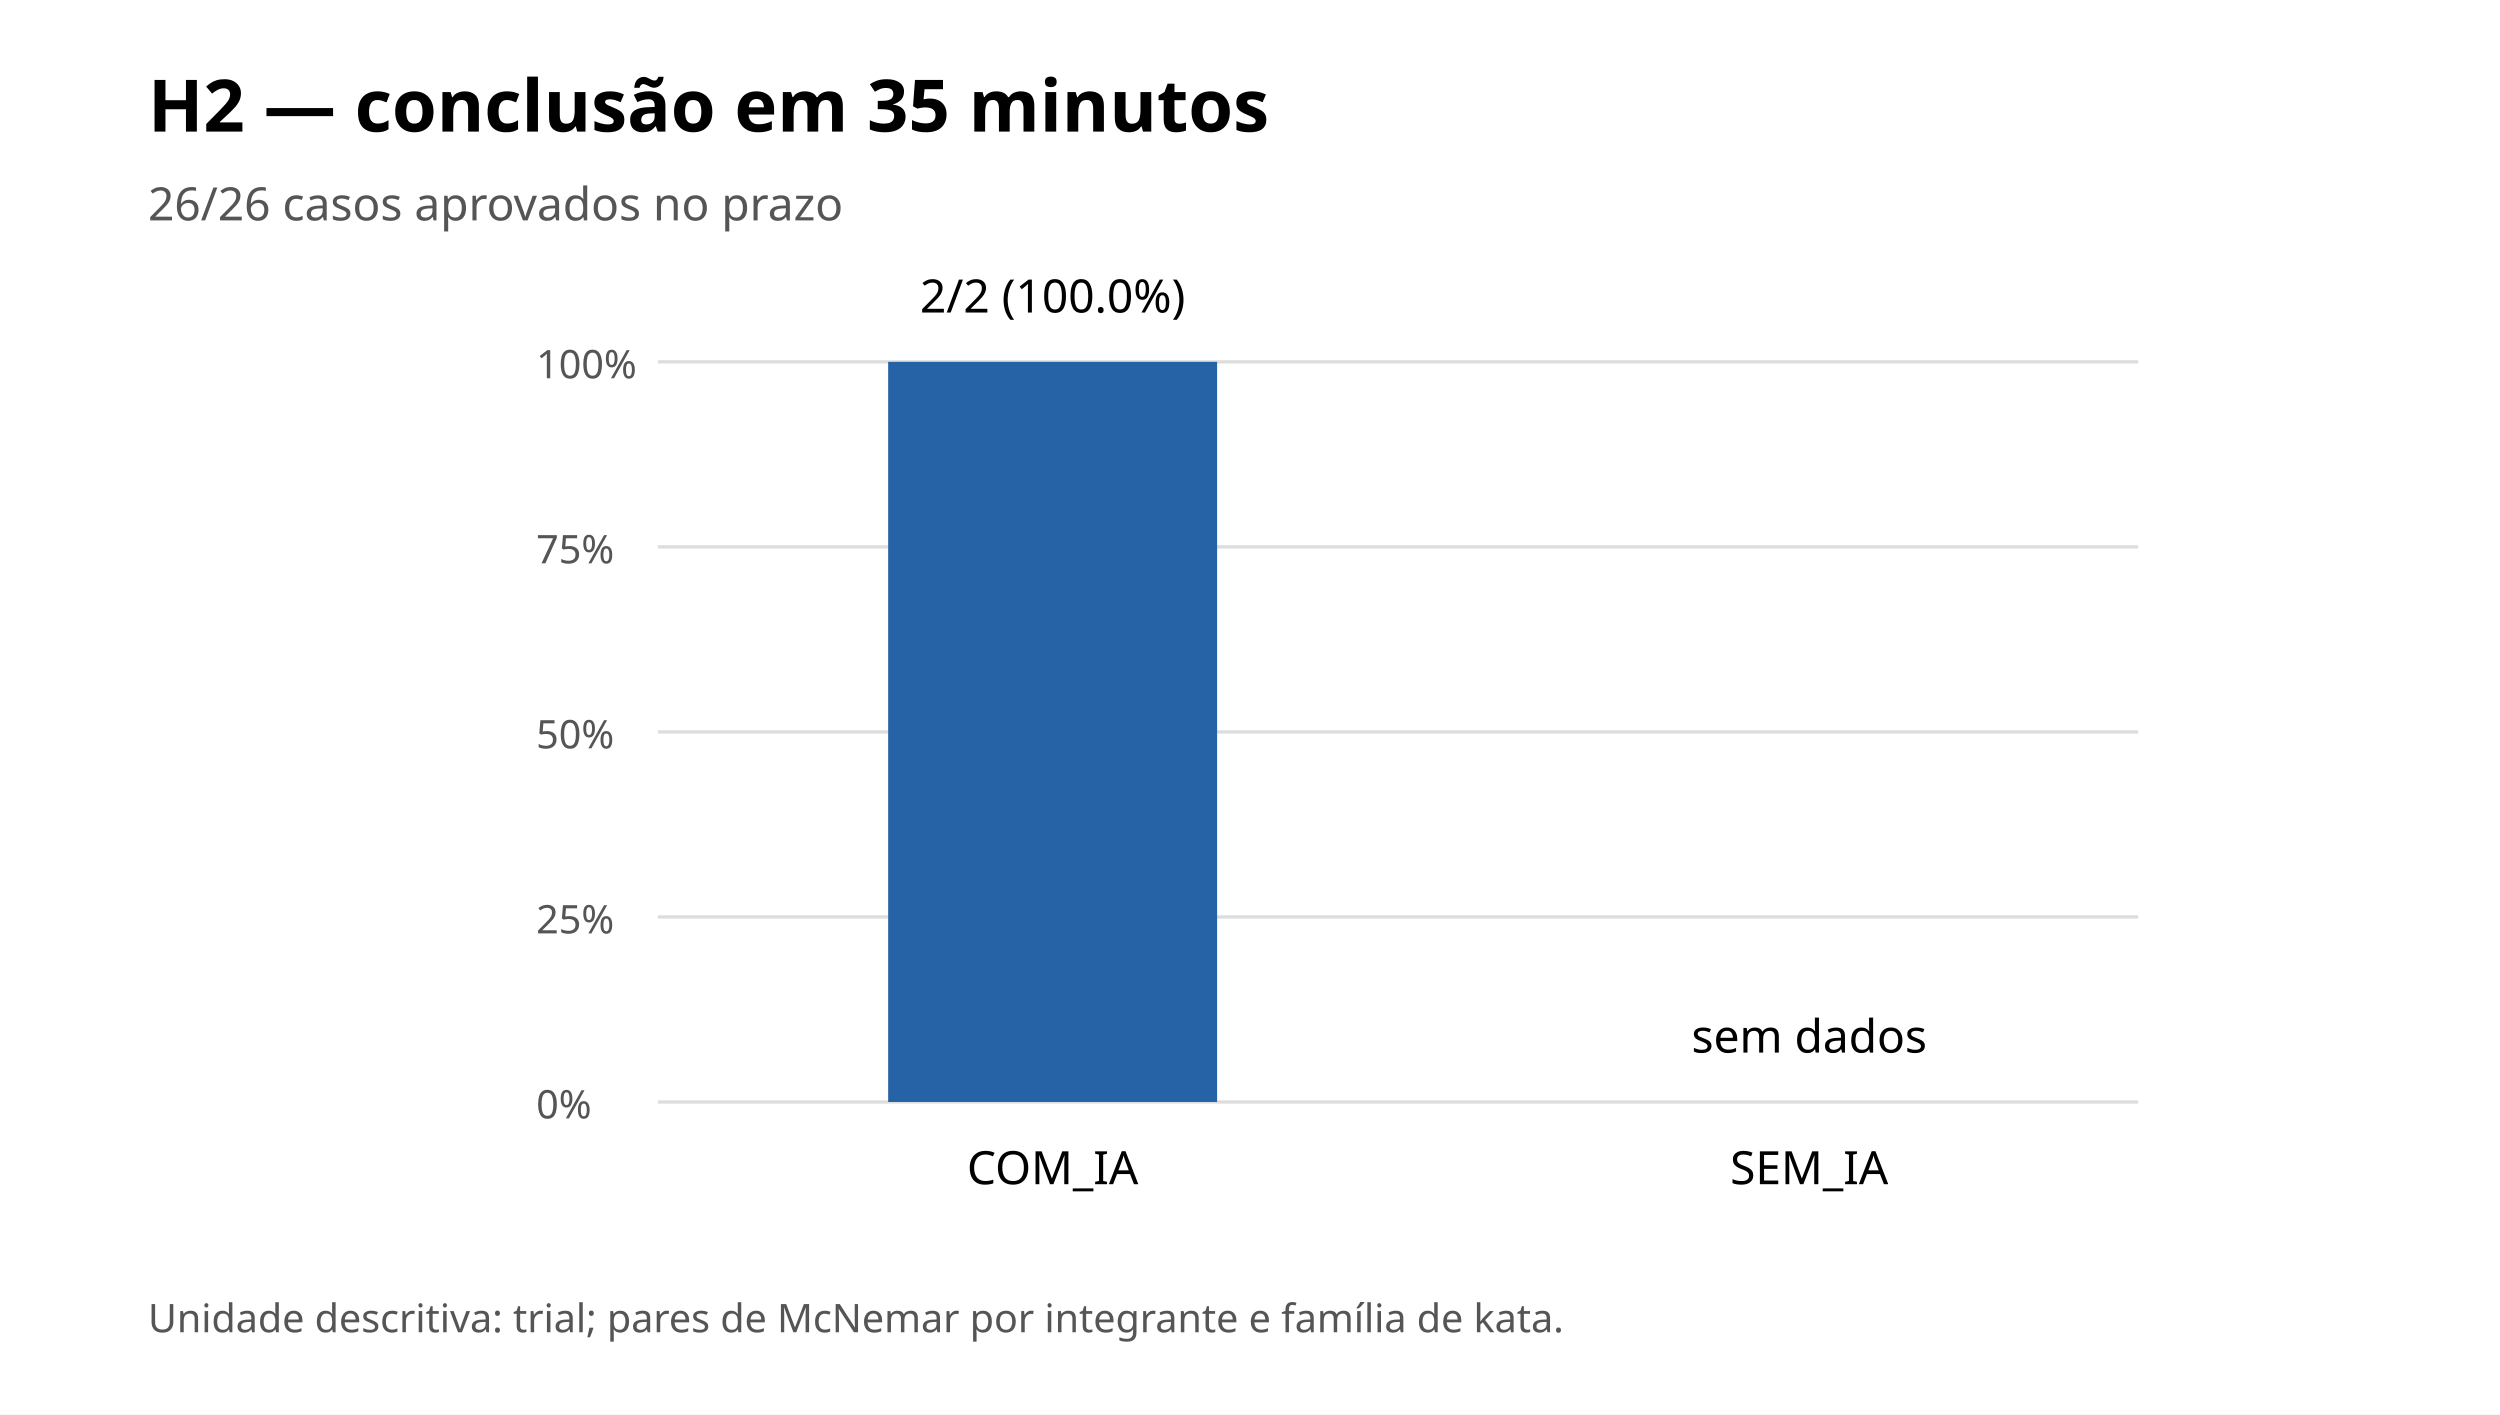
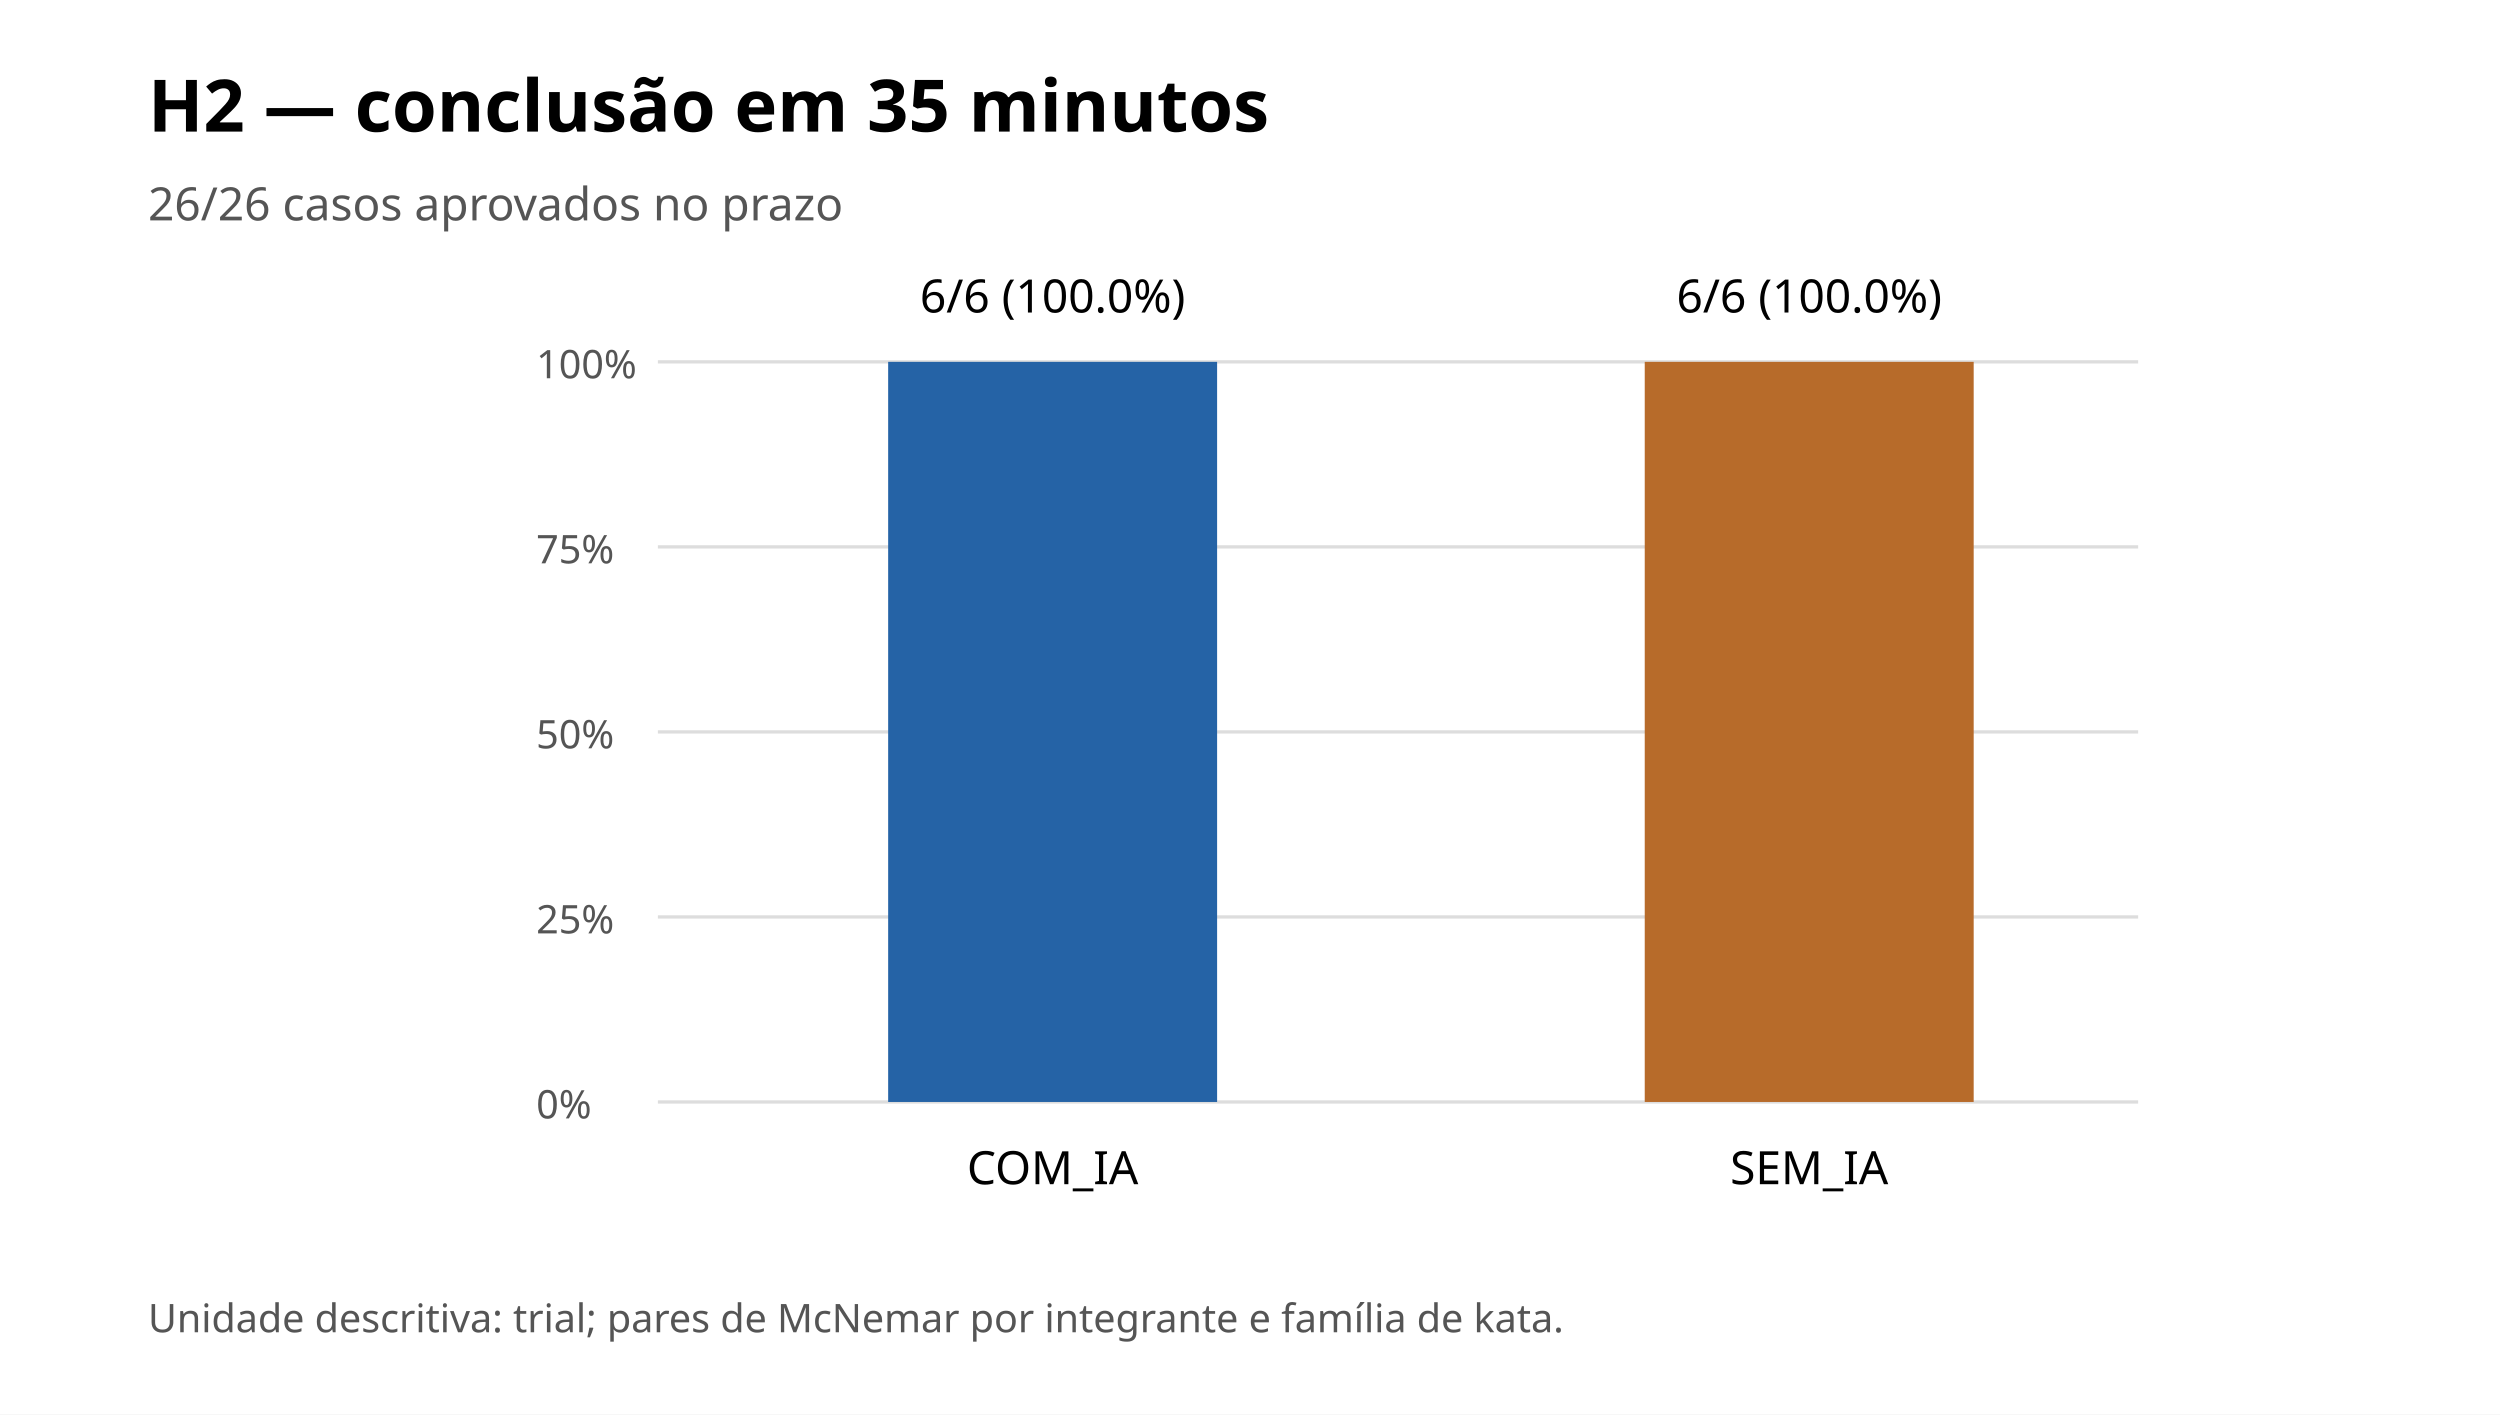
<svg xmlns="http://www.w3.org/2000/svg" width="760" height="430" viewBox="0 0 760 430" role="img" aria-labelledby="titulo descricao">
  <rect width="760" height="430" fill="white" />
  <text x="45" y="40" font-family="sans-serif" font-size="22" font-weight="bold">H2 — conclusão em 35 minutos</text>
  <text x="45" y="67" font-family="sans-serif" font-size="14" fill="#555">26/26 casos aprovados no prazo</text>
  <line x1="200" y1="335.0" x2="650" y2="335.0" stroke="#ddd" />
  <text x="163" y="340.0" font-family="sans-serif" font-size="12" fill="#555">0%</text>
  <line x1="200" y1="278.75" x2="650" y2="278.75" stroke="#ddd" />
  <text x="163" y="283.75" font-family="sans-serif" font-size="12" fill="#555">25%</text>
  <line x1="200" y1="222.5" x2="650" y2="222.5" stroke="#ddd" />
  <text x="163" y="227.5" font-family="sans-serif" font-size="12" fill="#555">50%</text>
  <line x1="200" y1="166.25" x2="650" y2="166.25" stroke="#ddd" />
  <text x="163" y="171.25" font-family="sans-serif" font-size="12" fill="#555">75%</text>
  <line x1="200" y1="110.0" x2="650" y2="110.0" stroke="#ddd" />
  <text x="163" y="115.0" font-family="sans-serif" font-size="12" fill="#555">100%</text>
  <rect x="270" y="110.0" width="100" height="225.0" fill="#2563a6" />
-   <text x="320" y="95.0" text-anchor="middle" font-family="sans-serif" font-size="14">2/2 (100.0%)</text>
+   <text x="320" y="95.0" text-anchor="middle" font-family="sans-serif" font-size="14">6/6 (100.0%)</text>
  <text x="320" y="360" text-anchor="middle" font-family="sans-serif" font-size="14">COM_IA</text>
-   <rect x="500" y="335.0" width="100" height="0.0" fill="#b76b2a" />
-   <text x="550" y="320.0" text-anchor="middle" font-family="sans-serif" font-size="14">sem dados</text>
+   <rect x="500" y="110.0" width="100" height="225.0" fill="#b76b2a" />
+   <text x="550" y="95.0" text-anchor="middle" font-family="sans-serif" font-size="14">6/6 (100.0%)</text>
  <text x="550" y="360" text-anchor="middle" font-family="sans-serif" font-size="14">SEM_IA</text>
  <text x="45" y="405" font-family="sans-serif" font-size="12" fill="#555">Unidade descritiva: trial; pares de McNemar por integrante e família de kata.</text>
</svg>
